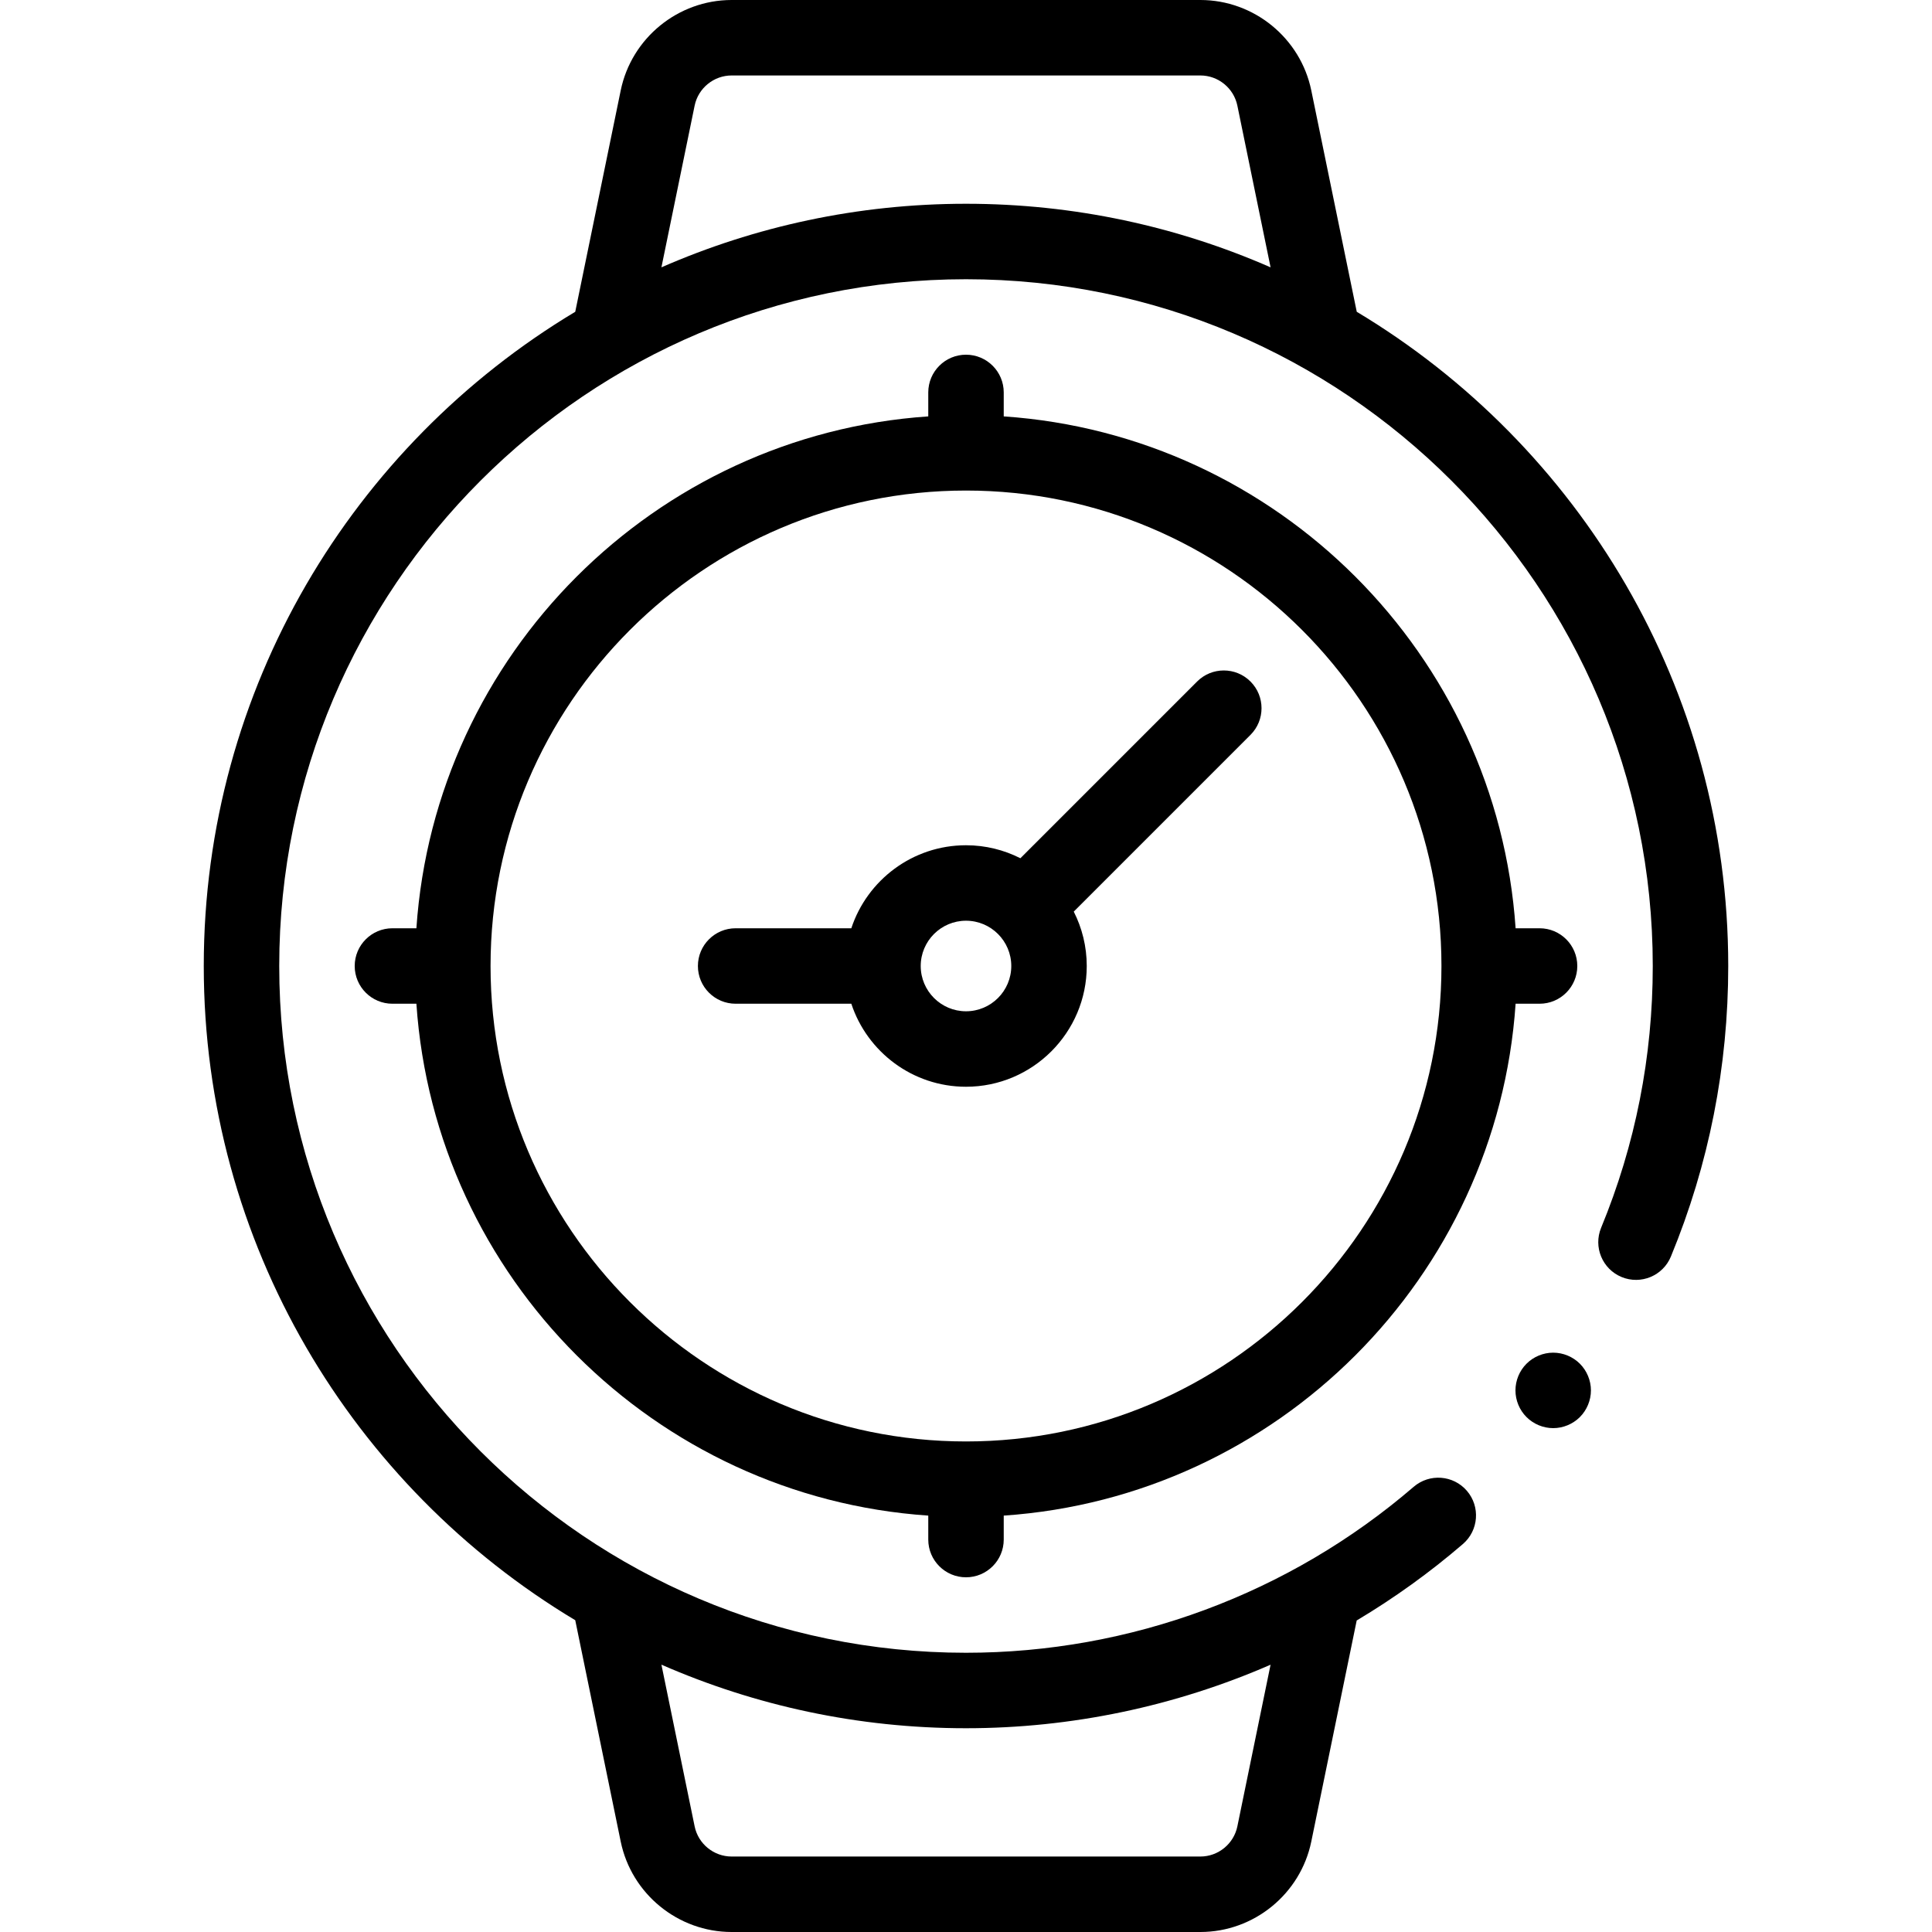
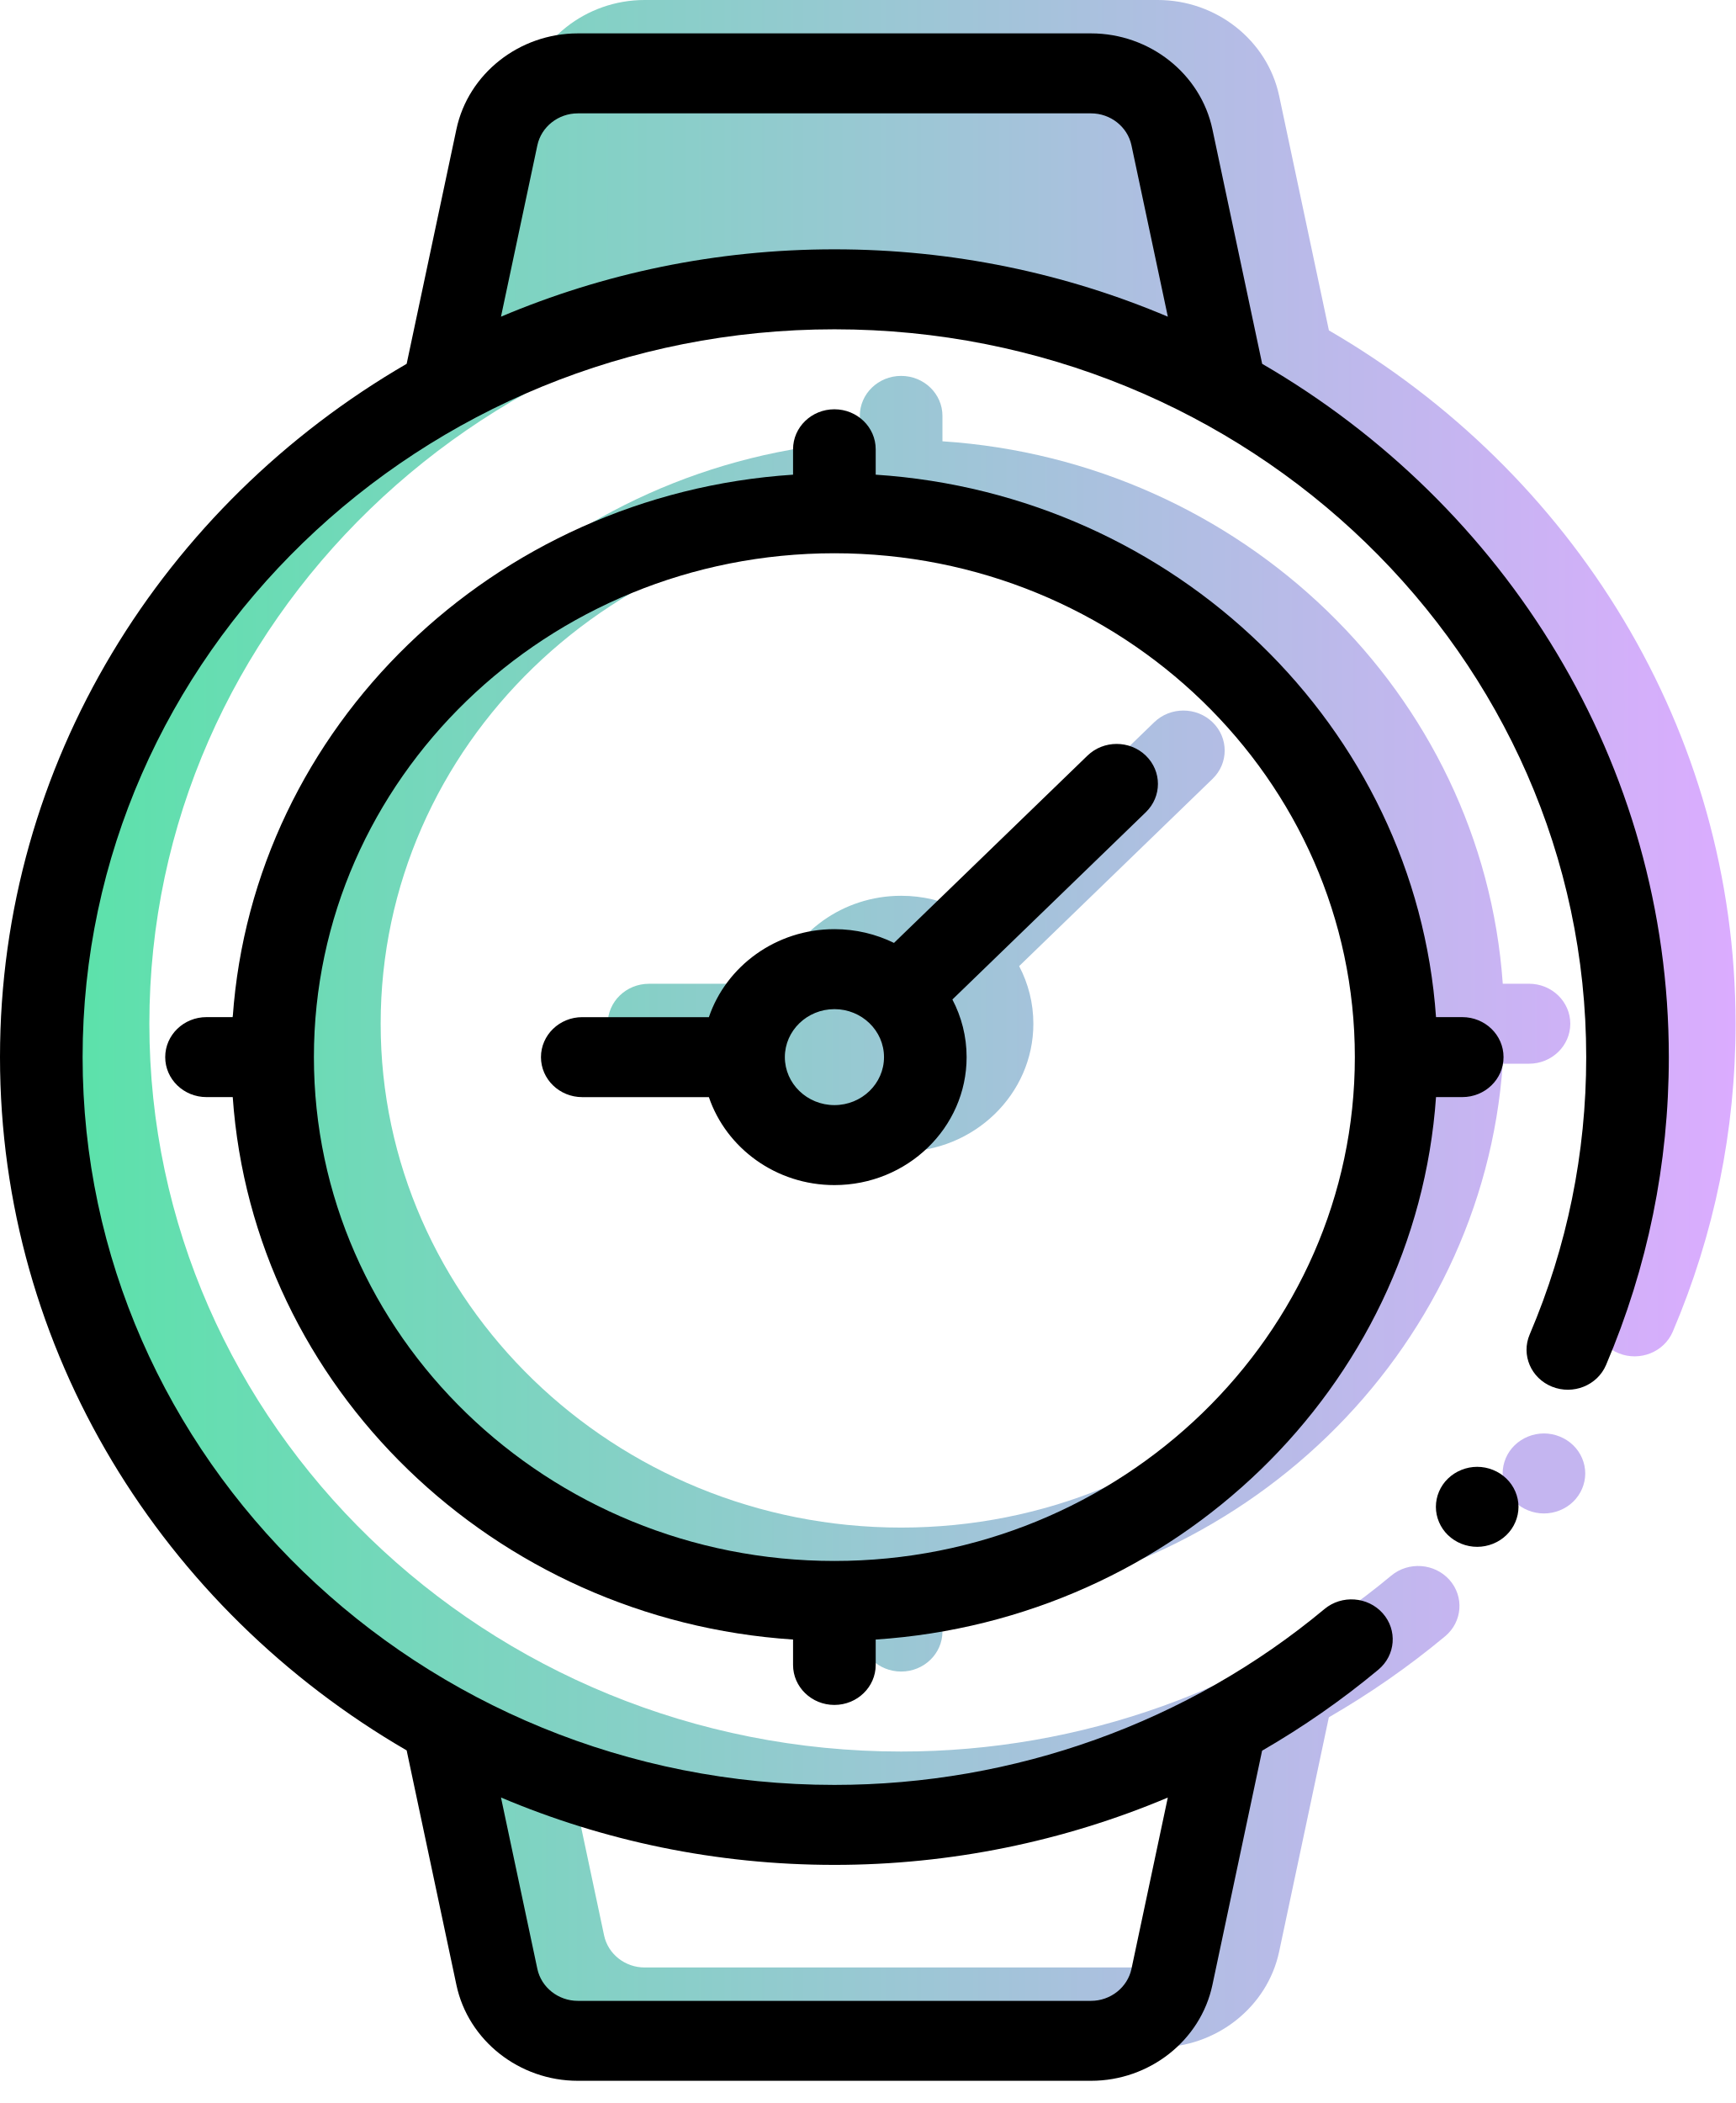
- <svg xmlns="http://www.w3.org/2000/svg" id="Capa_1" enable-background="new 0 0 512 512" height="512" viewBox="0 0 512 512" width="512">
-   <g id="XMLID_1210_">
-     <g id="XMLID_43_">
-       <path id="XMLID_1450_" d="m359.554 82.628-12.05-58.665c-2.853-13.885-15.212-23.963-29.387-23.963h-124.234c-14.175 0-26.534 10.078-29.387 23.963l-12.05 58.665c-58.921 35.326-98.446 99.816-98.446 173.372s39.525 138.046 98.446 173.372l12.05 58.665c2.853 13.885 15.212 23.963 29.387 23.963h124.234c14.175 0 26.534-10.078 29.387-23.963l12.035-58.592c9.891-5.904 19.315-12.666 28.143-20.261 4.187-3.602 4.661-9.916 1.059-14.103-3.603-4.187-9.917-4.659-14.103-1.059-32.961 28.36-75.095 43.978-118.638 43.978-100.355 0-182-81.645-182-182s81.645-182 182-182 182 81.645 182 182c0 24.024-4.604 47.364-13.685 69.369-2.106 5.105.325 10.952 5.43 13.059 5.106 2.105 10.952-.324 13.059-5.43 10.083-24.437 15.196-50.343 15.196-76.998 0-73.556-39.525-138.046-98.446-173.372zm-22.84 358.537-8.801 42.847c-.951 4.628-5.071 7.988-9.796 7.988h-124.234c-4.725 0-8.845-3.359-9.796-7.988l-8.804-42.86c24.736 10.826 52.034 16.848 80.717 16.848 27.988 0 55.447-5.826 80.714-16.835zm-161.431-370.317 8.804-42.86c.951-4.628 5.071-7.988 9.796-7.988h124.234c4.725 0 8.845 3.359 9.796 7.988l8.804 42.86c-24.736-10.826-52.034-16.848-80.717-16.848s-55.981 6.022-80.717 16.848z" />
-       <path id="XMLID_1538_" d="m256 288c17.645 0 32-14.355 32-32 0-5.184-1.247-10.079-3.444-14.414l46.834-46.834c3.905-3.905 3.905-10.237 0-14.143s-10.237-3.905-14.143 0l-46.834 46.834c-4.334-2.196-9.229-3.443-14.413-3.443-14.153 0-26.182 9.239-30.391 22h-30.656c-5.523 0-10 4.477-10 10s4.477 10 10 10h30.656c4.209 12.761 16.238 22 30.391 22zm0-44c6.617 0 12 5.383 12 12s-5.383 12-12 12c-6.615 0-11.997-5.381-12-11.995 0-.002 0-.003 0-.005s0-.003 0-.005c.003-6.614 5.385-11.995 12-11.995z" />
-       <path id="XMLID_1670_" d="m256 418c5.523 0 10-4.477 10-10v-6.349c72.552-4.932 130.719-63.099 135.651-135.651h6.349c5.523 0 10-4.477 10-10s-4.477-10-10-10h-6.349c-4.932-72.552-63.099-130.719-135.651-135.651v-6.349c0-5.523-4.477-10-10-10s-10 4.477-10 10v6.349c-72.552 4.932-130.719 63.099-135.651 135.651h-6.349c-5.523 0-10 4.477-10 10s4.477 10 10 10h6.349c4.932 72.552 63.099 130.719 135.651 135.651v6.349c0 5.523 4.477 10 10 10zm-126-162c0-69.477 56.523-126 126-126s126 56.523 126 126-56.523 126-126 126-126-56.523-126-126z" />
-       <path id="XMLID_1674_" d="m411.613 358.47c-2.64 0-5.21 1.07-7.07 2.93-1.87 1.86-2.93 4.44-2.93 7.07s1.06 5.21 2.93 7.07c1.86 1.86 4.43 2.93 7.07 2.93 2.63 0 5.21-1.07 7.07-2.93s2.93-4.44 2.93-7.07-1.07-5.21-2.93-7.07-4.44-2.93-7.07-2.93z" />
-     </g>
-   </g>
+ <svg xmlns="http://www.w3.org/2000/svg" width="52" height="63" viewBox="0 0 52 63" fill="none">
+   <path d="M39.816 9.898L38.325 2.871C37.972 1.207 36.442 0 34.688 0H19.312C17.558 0 16.028 1.207 15.675 2.871L14.184 9.898C6.892 14.13 2 21.856 2 30.668C2 39.479 6.892 47.205 14.184 51.437L15.675 58.465C16.028 60.128 17.558 61.335 19.312 61.335H34.688C36.442 61.335 37.972 60.128 38.325 58.465L39.814 51.446C41.038 50.738 42.205 49.928 43.297 49.019C43.816 48.587 43.874 47.831 43.428 47.329C42.982 46.828 42.201 46.771 41.683 47.202C37.604 50.6 32.389 52.471 27 52.471C14.58 52.471 4.475 42.69 4.475 30.668C4.475 18.646 14.58 8.865 27 8.865C39.42 8.865 49.525 18.646 49.525 30.668C49.525 33.546 48.955 36.342 47.831 38.978C47.57 39.589 47.871 40.29 48.503 40.542C49.135 40.794 49.858 40.503 50.119 39.892C51.367 36.964 52 33.861 52 30.668C52 21.856 47.108 14.13 39.816 9.898ZM36.989 52.85L35.9 57.983C35.782 58.537 35.273 58.94 34.688 58.94H19.312C18.727 58.94 18.218 58.537 18.1 57.983L17.01 52.848C20.072 54.145 23.45 54.867 27 54.867C30.464 54.867 33.862 54.169 36.989 52.85Z" fill="url(#paint0_linear)" />
+   <path d="M27.001 34.502C29.184 34.502 30.961 32.782 30.961 30.669C30.961 30.047 30.807 29.461 30.535 28.942L36.331 23.331C36.814 22.863 36.814 22.105 36.331 21.637C35.848 21.169 35.064 21.169 34.581 21.637L28.785 27.247C28.248 26.984 27.642 26.835 27.001 26.835C25.249 26.835 23.76 27.942 23.239 29.471H19.445C18.762 29.471 18.208 30.007 18.208 30.669C18.208 31.33 18.762 31.866 19.445 31.866H23.239C23.76 33.395 25.249 34.502 27.001 34.502Z" fill="url(#paint1_linear)" />
+   <path d="M26.999 50.075C27.683 50.075 28.237 49.538 28.237 48.877V48.116C37.216 47.525 44.415 40.557 45.025 31.866H45.811C46.494 31.866 47.048 31.329 47.048 30.668C47.048 30.006 46.494 29.47 45.811 29.47H45.025C44.415 20.779 37.216 13.81 28.237 13.22V12.459C28.237 11.797 27.683 11.261 26.999 11.261C26.316 11.261 25.761 11.797 25.761 12.459V13.22C16.782 13.81 9.583 20.779 8.973 29.47H8.187C7.504 29.47 6.95 30.006 6.95 30.668C6.95 31.329 7.504 31.866 8.187 31.866H8.973C9.583 40.557 16.782 47.525 25.761 48.116V48.877C25.761 49.538 26.316 50.075 26.999 50.075ZM11.405 30.668C11.405 22.345 18.4 15.574 26.999 15.574C35.598 15.574 42.593 22.345 42.593 30.668C42.593 38.991 35.598 45.762 26.999 45.762C18.4 45.762 11.405 38.991 11.405 30.668Z" fill="url(#paint2_linear)" />
+   <path d="M46.258 42.942C45.932 42.942 45.614 43.071 45.383 43.294C45.152 43.516 45.021 43.825 45.021 44.141C45.021 44.456 45.152 44.765 45.383 44.988C45.614 45.211 45.932 45.339 46.258 45.339C46.584 45.339 46.903 45.211 47.133 44.988C47.364 44.765 47.496 44.456 47.496 44.141C47.496 43.825 47.364 43.516 47.133 43.294C46.903 43.071 46.584 42.942 46.258 42.942Z" fill="#C4B5F0" />
+   <path d="M37.816 10.899L36.325 3.871C35.972 2.207 34.442 1 32.688 1H17.312C15.558 1 14.028 2.207 13.675 3.871L12.184 10.899C4.892 15.13 0 22.856 0 31.668C0 40.479 4.892 48.205 12.184 52.437L13.675 59.465C14.028 61.128 15.558 62.335 17.312 62.335H32.688C34.442 62.335 35.972 61.128 36.325 59.465L37.814 52.446C39.038 51.738 40.205 50.928 41.297 50.019C41.816 49.587 41.874 48.831 41.428 48.329C40.982 47.828 40.201 47.771 39.683 48.202C35.604 51.6 30.389 53.471 25 53.471C12.58 53.471 2.475 43.69 2.475 31.668C2.475 19.646 12.58 9.865 25 9.865C37.42 9.865 47.525 19.646 47.525 31.668C47.525 34.546 46.955 37.342 45.831 39.978C45.57 40.589 45.871 41.29 46.503 41.542C47.135 41.794 47.858 41.503 48.119 40.892C49.367 37.964 50 34.861 50 31.668C50 22.856 45.108 15.13 37.816 10.899V10.899ZM34.989 53.85L33.9 58.983C33.782 59.537 33.273 59.94 32.688 59.94H17.312C16.727 59.94 16.218 59.537 16.1 58.983L15.01 53.848C18.072 55.145 21.45 55.867 25 55.867C28.464 55.867 31.862 55.169 34.989 53.85V53.85ZM15.01 9.487L16.1 4.353C16.218 3.798 16.727 3.396 17.312 3.396H32.688C33.273 3.396 33.782 3.798 33.9 4.353L34.99 9.487C31.928 8.19 28.55 7.469 25 7.469C21.45 7.469 18.072 8.19 15.01 9.487V9.487Z" fill="black" />
+   <path d="M25.001 35.502C27.184 35.502 28.961 33.782 28.961 31.669C28.961 31.047 28.807 30.461 28.535 29.942L34.331 24.331C34.814 23.863 34.814 23.105 34.331 22.637C33.848 22.169 33.064 22.169 32.581 22.637L26.785 28.247C26.248 27.984 25.642 27.835 25.001 27.835C23.249 27.835 21.76 28.942 21.239 30.471H17.445C16.762 30.471 16.208 31.007 16.208 31.669C16.208 32.33 16.762 32.867 17.445 32.867H21.239C21.76 34.395 23.249 35.502 25.001 35.502V35.502ZM25.001 30.231C25.82 30.231 26.486 30.876 26.486 31.669C26.486 32.461 25.82 33.106 25.001 33.106C24.182 33.106 23.516 32.461 23.515 31.669C23.515 31.669 23.515 31.669 23.515 31.669C23.515 31.668 23.515 31.668 23.515 31.668C23.516 30.876 24.182 30.231 25.001 30.231Z" fill="black" />
+   <path d="M24.999 51.075C25.683 51.075 26.237 50.538 26.237 49.877V49.116C35.216 48.525 42.415 41.557 43.025 32.866H43.811C44.494 32.866 45.048 32.33 45.048 31.668C45.048 31.006 44.494 30.47 43.811 30.47H43.025C42.415 21.779 35.216 14.81 26.237 14.22V13.459C26.237 12.797 25.683 12.261 24.999 12.261C24.316 12.261 23.761 12.797 23.761 13.459V14.22C14.782 14.81 7.583 21.779 6.973 30.47H6.187C5.504 30.47 4.95 31.006 4.95 31.668C4.95 32.33 5.504 32.866 6.187 32.866H6.973C7.583 41.557 14.782 48.525 23.761 49.116V49.877C23.761 50.538 24.316 51.075 24.999 51.075ZM9.405 31.668C9.405 23.345 16.4 16.574 24.999 16.574C33.598 16.574 40.593 23.345 40.593 31.668C40.593 39.991 33.598 46.762 24.999 46.762C16.4 46.762 9.405 39.991 9.405 31.668Z" fill="black" />
+   <path d="M44.258 43.942C43.932 43.942 43.614 44.071 43.383 44.294C43.152 44.516 43.021 44.825 43.021 45.141C43.021 45.456 43.152 45.765 43.383 45.988C43.614 46.211 43.932 46.339 44.258 46.339C44.584 46.339 44.903 46.211 45.133 45.988C45.364 45.765 45.496 45.456 45.496 45.141C45.496 44.825 45.364 44.516 45.133 44.294C44.903 44.071 44.584 43.942 44.258 43.942Z" fill="black" />
+   <defs>
+     <linearGradient id="paint0_linear" x1="2" y1="31" x2="52" y2="31" gradientUnits="userSpaceOnUse">
+       <stop stop-color="#5BE2AA" />
+       <stop offset="1" stop-color="#DBACFF" />
+     </linearGradient>
+     <linearGradient id="paint1_linear" x1="2.5" y1="32.5" x2="52" y2="32.5" gradientUnits="userSpaceOnUse">
+       <stop stop-color="#5BE2AA" />
+       <stop offset="1" stop-color="#DBACFF" />
+     </linearGradient>
+     <linearGradient id="paint2_linear" x1="2.5" y1="31" x2="52" y2="31" gradientUnits="userSpaceOnUse">
+       <stop stop-color="#5BE2AA" />
+       <stop offset="1" stop-color="#DBACFF" />
+     </linearGradient>
+   </defs>
</svg>
